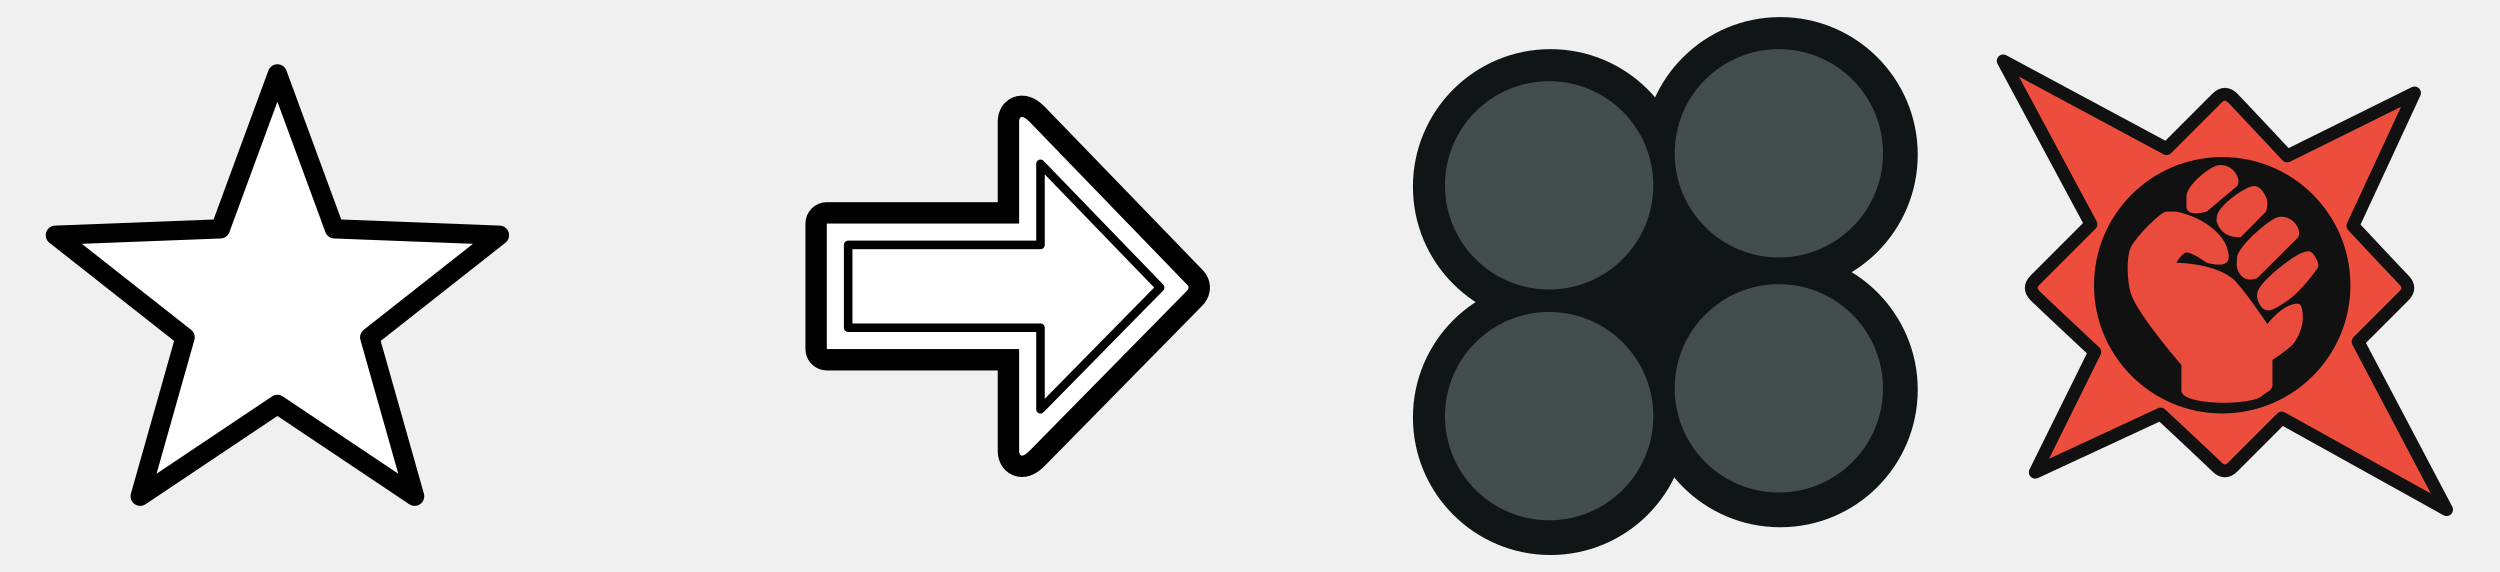
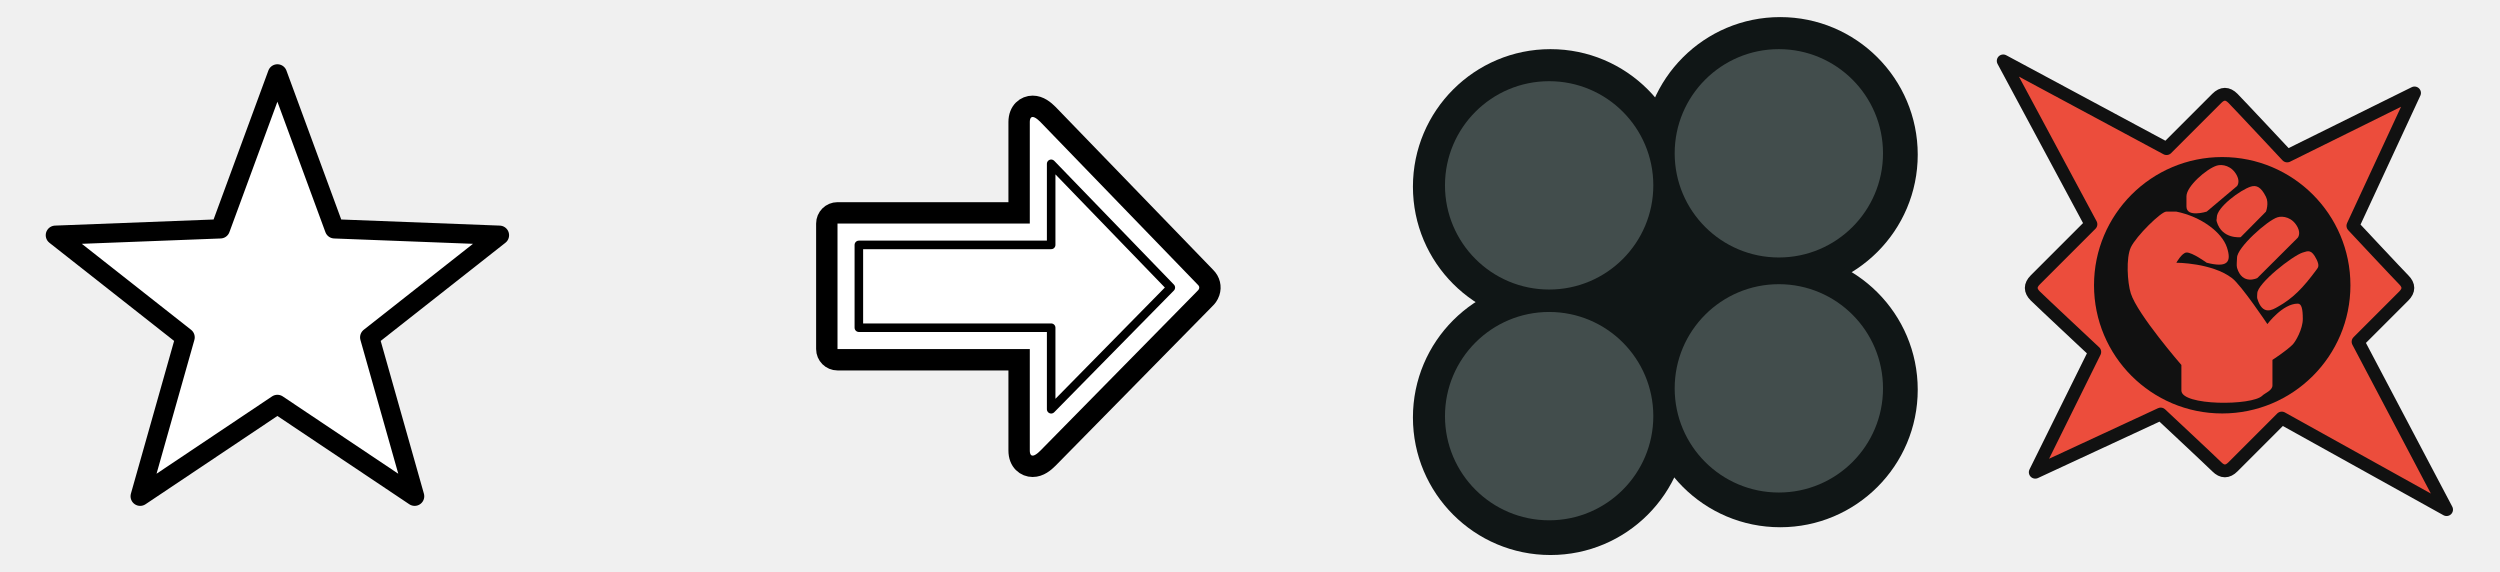
<svg xmlns="http://www.w3.org/2000/svg" version="1.1" id="Layer_3" x="0px" y="0px" width="1170px" height="267.5px" viewBox="0 0 1170 267.5" enable-background="new 0 0 1170 267.5" xml:space="preserve">
  <g>
-     <path fill="#FFFFFF" d="M555.694,133.367c-1.25-1.25-72.5-75-73.75-76.25c-3.75-3.75-5-2.5-5,0c0,1.25,0,47.5,0,47.5h-90v58.75h90   c0,0,0,46.25,0,47.5c0,2.5,1.25,3.75,5,0c1.042-1.043,75-76.25,73.75-75C555.694,135.867,556.944,134.617,555.694,133.367z" />
-     <path fill="none" stroke="#000000" stroke-width="10" stroke-miterlimit="10" d="M478.279,218.234   c-3.051,0-6.335-2.306-6.335-7.367v-42.5h-85c-2.761,0-5-2.238-5-5v-58.75c0-2.762,2.239-5,5-5h85v-42.5   c0-5.062,3.284-7.367,6.335-7.367c2.986,0,5.417,2.047,7.2,3.831c0.611,0.611,14.361,14.834,36.935,38.186   c17.737,18.349,36.077,37.322,36.819,38.068c1.854,1.854,2.48,4.409,1.673,6.832c-0.478,1.434-1.331,2.391-1.677,2.735   c-0.063,0.063-0.127,0.125-0.193,0.184c-0.2,0.22-0.397,0.42-0.575,0.602l-35.68,36.293c-16.86,17.146-36.745,37.365-37.3,37.921   C483.696,216.187,481.266,218.234,478.279,218.234z" />
-     <path fill="none" stroke="#000000" stroke-width="4" stroke-linecap="square" stroke-linejoin="round" stroke-miterlimit="10" d="   M486.944,153.367h-90v-38.75h90V76.658c7.023,7.263,50.212,51.94,55.999,57.922c-11.868,12.076-39.837,40.52-55.999,56.95V153.367z   " />
+     <path fill="#FFFFFF" d="M560.694,133.367c-1.25-1.25-72.5-75-73.75-76.25c-3.75-3.75-5-2.5-5,0c0,1.25,0,47.5,0,47.5h-90v58.75h90   c0,0,0,46.25,0,47.5c0,2.5,1.25,3.75,5,0c1.042-1.043,75-76.25,73.75-75C560.694,135.867,561.944,134.617,560.694,133.367z" />
+     <path fill="none" stroke="#000000" stroke-width="10" stroke-miterlimit="10" d="M483.279,218.234   c-3.051,0-6.335-2.306-6.335-7.367v-42.5h-85c-2.761,0-5-2.238-5-5v-58.75c0-2.762,2.239-5,5-5h85v-42.5   c0-5.062,3.284-7.367,6.335-7.367c2.986,0,5.417,2.047,7.2,3.831c0.611,0.611,14.361,14.834,36.935,38.186   c17.737,18.349,36.077,37.322,36.819,38.068c1.854,1.854,2.48,4.409,1.673,6.832c-0.478,1.434-1.331,2.391-1.677,2.735   c-0.063,0.063-0.127,0.125-0.193,0.184c-0.2,0.22-0.397,0.42-0.575,0.602l-35.68,36.293c-16.86,17.146-36.745,37.365-37.3,37.921   C488.696,216.187,486.266,218.234,483.279,218.234z" />
+     <path fill="none" stroke="#000000" stroke-width="4" stroke-linecap="square" stroke-linejoin="round" stroke-miterlimit="10" d="   M491.944,153.367h-90v-38.75h90V76.658c7.023,7.263,50.212,51.94,55.999,57.922c-11.868,12.076-39.837,40.52-55.999,56.95V153.367z   " />
  </g>
  <path fill="none" stroke="#00A0C6" stroke-miterlimit="10" d="M163.125,64" />
  <g>
    <path fill="#EC4D3C" stroke="#111111" stroke-width="6" stroke-linecap="round" stroke-linejoin="round" stroke-miterlimit="10" d="   M1145,238.5l-41.428-78.571c0,0,18.928-18.929,21.428-21.429s2.5-5,0-7.5s-23.842-25.331-23.842-25.331L1130,43.5l-59.602,29.486   c0,0-22.898-24.486-25.398-26.986s-5-2.5-7.5,0s-23.555,23.555-23.555,23.555L937.5,28.5l41.055,76.445   c0,0-23.555,23.555-26.055,26.055s-2.5,5,0,7.5s27.848,26.211,27.848,26.211L952.5,221l58.715-27.239   c0,0,23.785,22.239,26.285,24.739s5,2.5,7.5,0s22.857-22.857,22.857-22.857L1145,238.5z" />
    <circle fill="#111111" cx="1040" cy="133.5" r="60" />
    <g>
      <path fill="#E94C3C" d="M1013.791,99.036c-2.367,0-14.061,11.396-16.57,16.747c-2.279,4.864-1.627,16.407,0,21.533    c3.105,9.799,23.672,33.494,23.672,33.494s0,9.57,0,11.963c0,7.178,33.145,7.178,37.879,2.393    c1.184-1.197,4.734-2.393,4.734-4.785s0-11.963,0-11.963s6.512-4.188,9.469-7.178c1.324-1.337,4.736-7.178,4.736-11.963    c0-4.783-0.592-7.176-2.367-7.176c-7.104,0-14.205,9.568-14.205,9.568s-12.207-18.222-16.57-21.531    c-9.469-7.178-26.043-7.178-26.043-7.178s2.605-4.651,4.734-4.785c2.643-0.166,9.473,4.785,9.473,4.785    c9.469,2.393,11.836,0,9.469-7.178c-2.285-6.926-11.838-14.355-23.676-16.747" />
      <path fill="#E94C3C" d="M1023.26,91.859c0-4.673,9.404-12.871,14.207-14.355c2.527-0.782,7.102,0,9.469,4.785    c1.496,3.025,0,4.785,0,4.785l-14.203,11.962c0,0-9.473,2.956-9.473-2.392C1023.26,94.252,1023.26,94.252,1023.26,91.859z" />
      <path fill="#E94C3C" d="M1037.467,101.691c0-4.671,11.1-12.869,15.906-14.354c2.527-0.782,4.734,0,7.102,4.785    c1.496,3.025,0,6.913,0,6.913l-11.838,11.962c0,0-8.699,1.078-11.17-7.178C1037.125,102.677,1037.467,102.889,1037.467,101.691z" />
      <path fill="#E94C3C" d="M1046.936,120.568c0-4.671,14.135-17.393,18.938-18.877c2.531-0.782,7.102,0,9.471,4.785    c1.498,3.027,0,4.785,0,4.785l-18.939,18.877c0,0-6.998,3.471-9.469-4.785C1046.594,124.208,1046.936,121.766,1046.936,120.568z" />
      <path fill="#E94C3C" d="M1056.404,137.316c0-4.673,16.502-17.656,21.307-19.141c2.529-0.782,4.068-1.563,6.436,3.223    c1.5,3.025,0.707,3.825,0,4.785c-6.436,8.74-11.172,13.525-18.273,17.48c-2.244,1.249-6.994,4.301-9.469-3.955    C1056.232,139.136,1056.404,137.914,1056.404,137.316z" />
    </g>
  </g>
  <polygon fill="#FFFFFF" stroke="#000000" stroke-width="9" stroke-linejoin="round" stroke-miterlimit="10" points="129.825,34.572   156.517,107.107 233.75,110.078 173.013,157.877 194.054,232.25 129.825,189.256 65.596,232.25 86.637,157.877 25.9,110.078   103.133,107.107 " />
  <g>
    <rect x="746.25" y="101.75" fill="#101616" width="66.25" height="63.75" />
    <circle fill="#101616" cx="725.625" cy="87.375" r="64.375" />
    <circle fill="#101616" cx="833.125" cy="72.375" r="64.375" />
    <circle fill="#101616" cx="833.125" cy="182.375" r="64.375" />
    <circle fill="#101616" cx="725.625" cy="195.375" r="64.375" />
    <circle fill="#424D4C" cx="725" cy="194.75" r="48.75" />
    <circle fill="#424D4C" cx="725" cy="86.75" r="48.75" />
    <circle fill="#424D4C" cx="832.5" cy="71.75" r="48.75" />
    <circle fill="#424D4C" cx="832.5" cy="181.75" r="48.75" />
  </g>
</svg>
